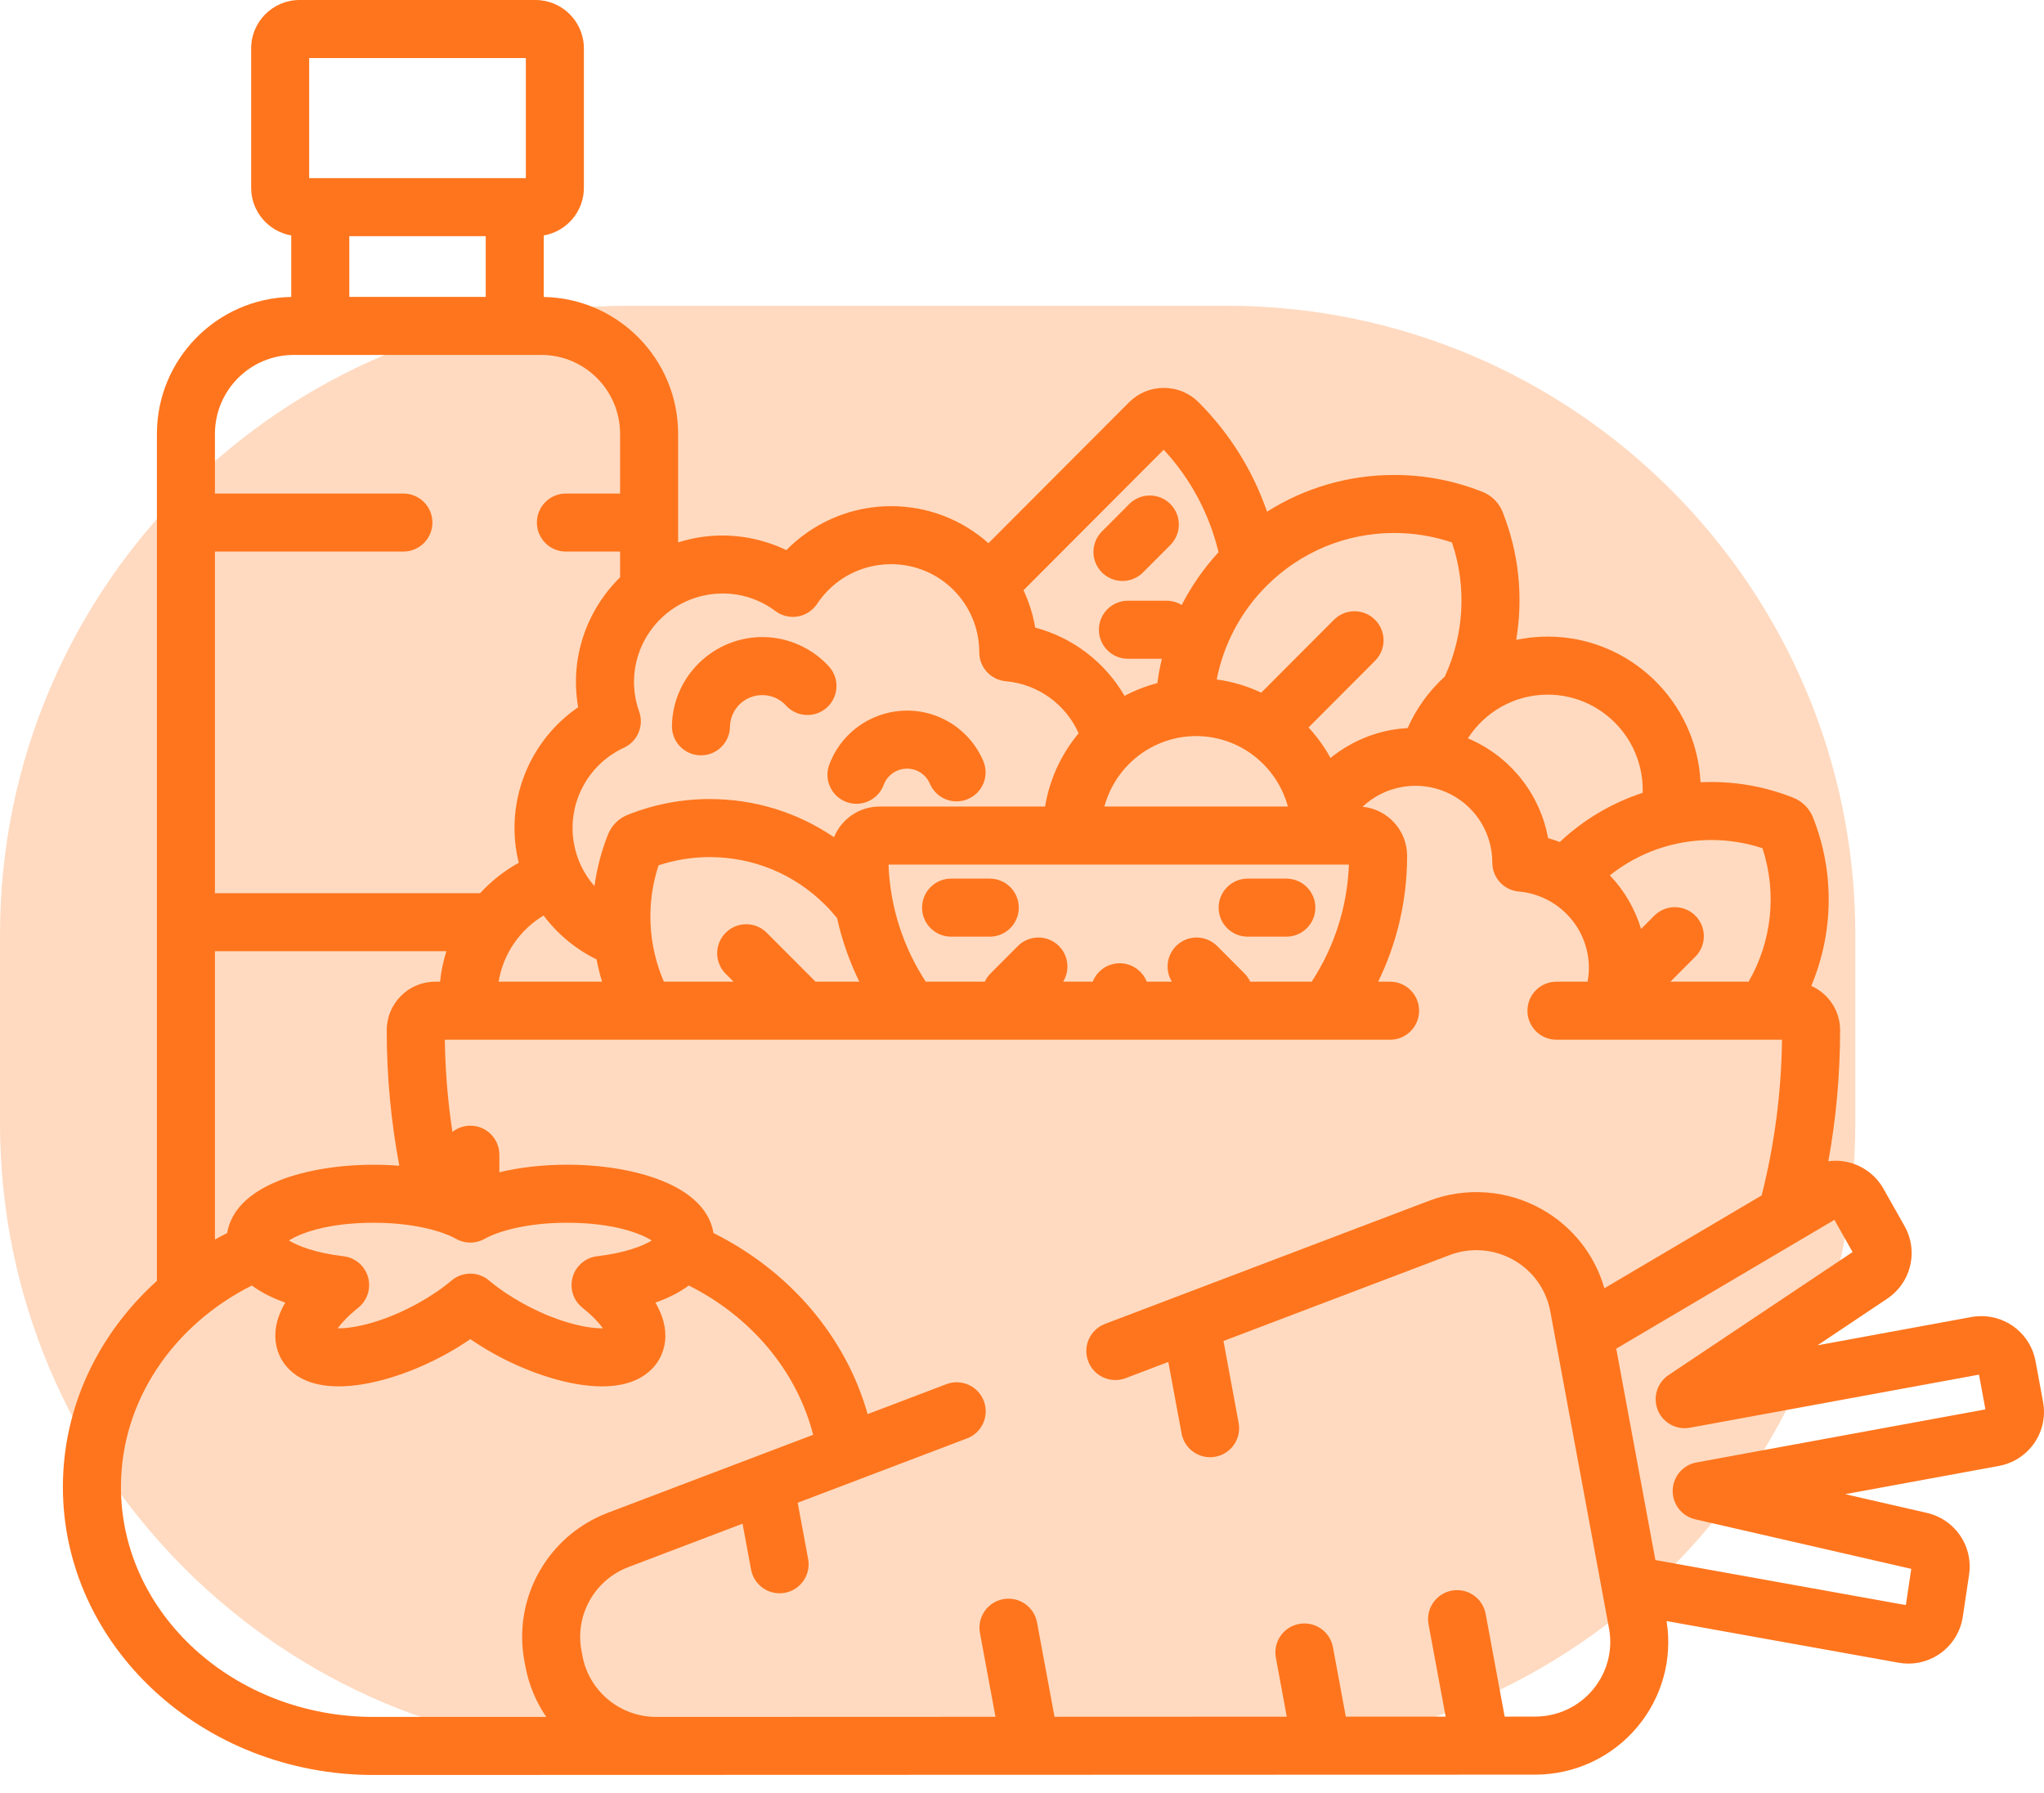
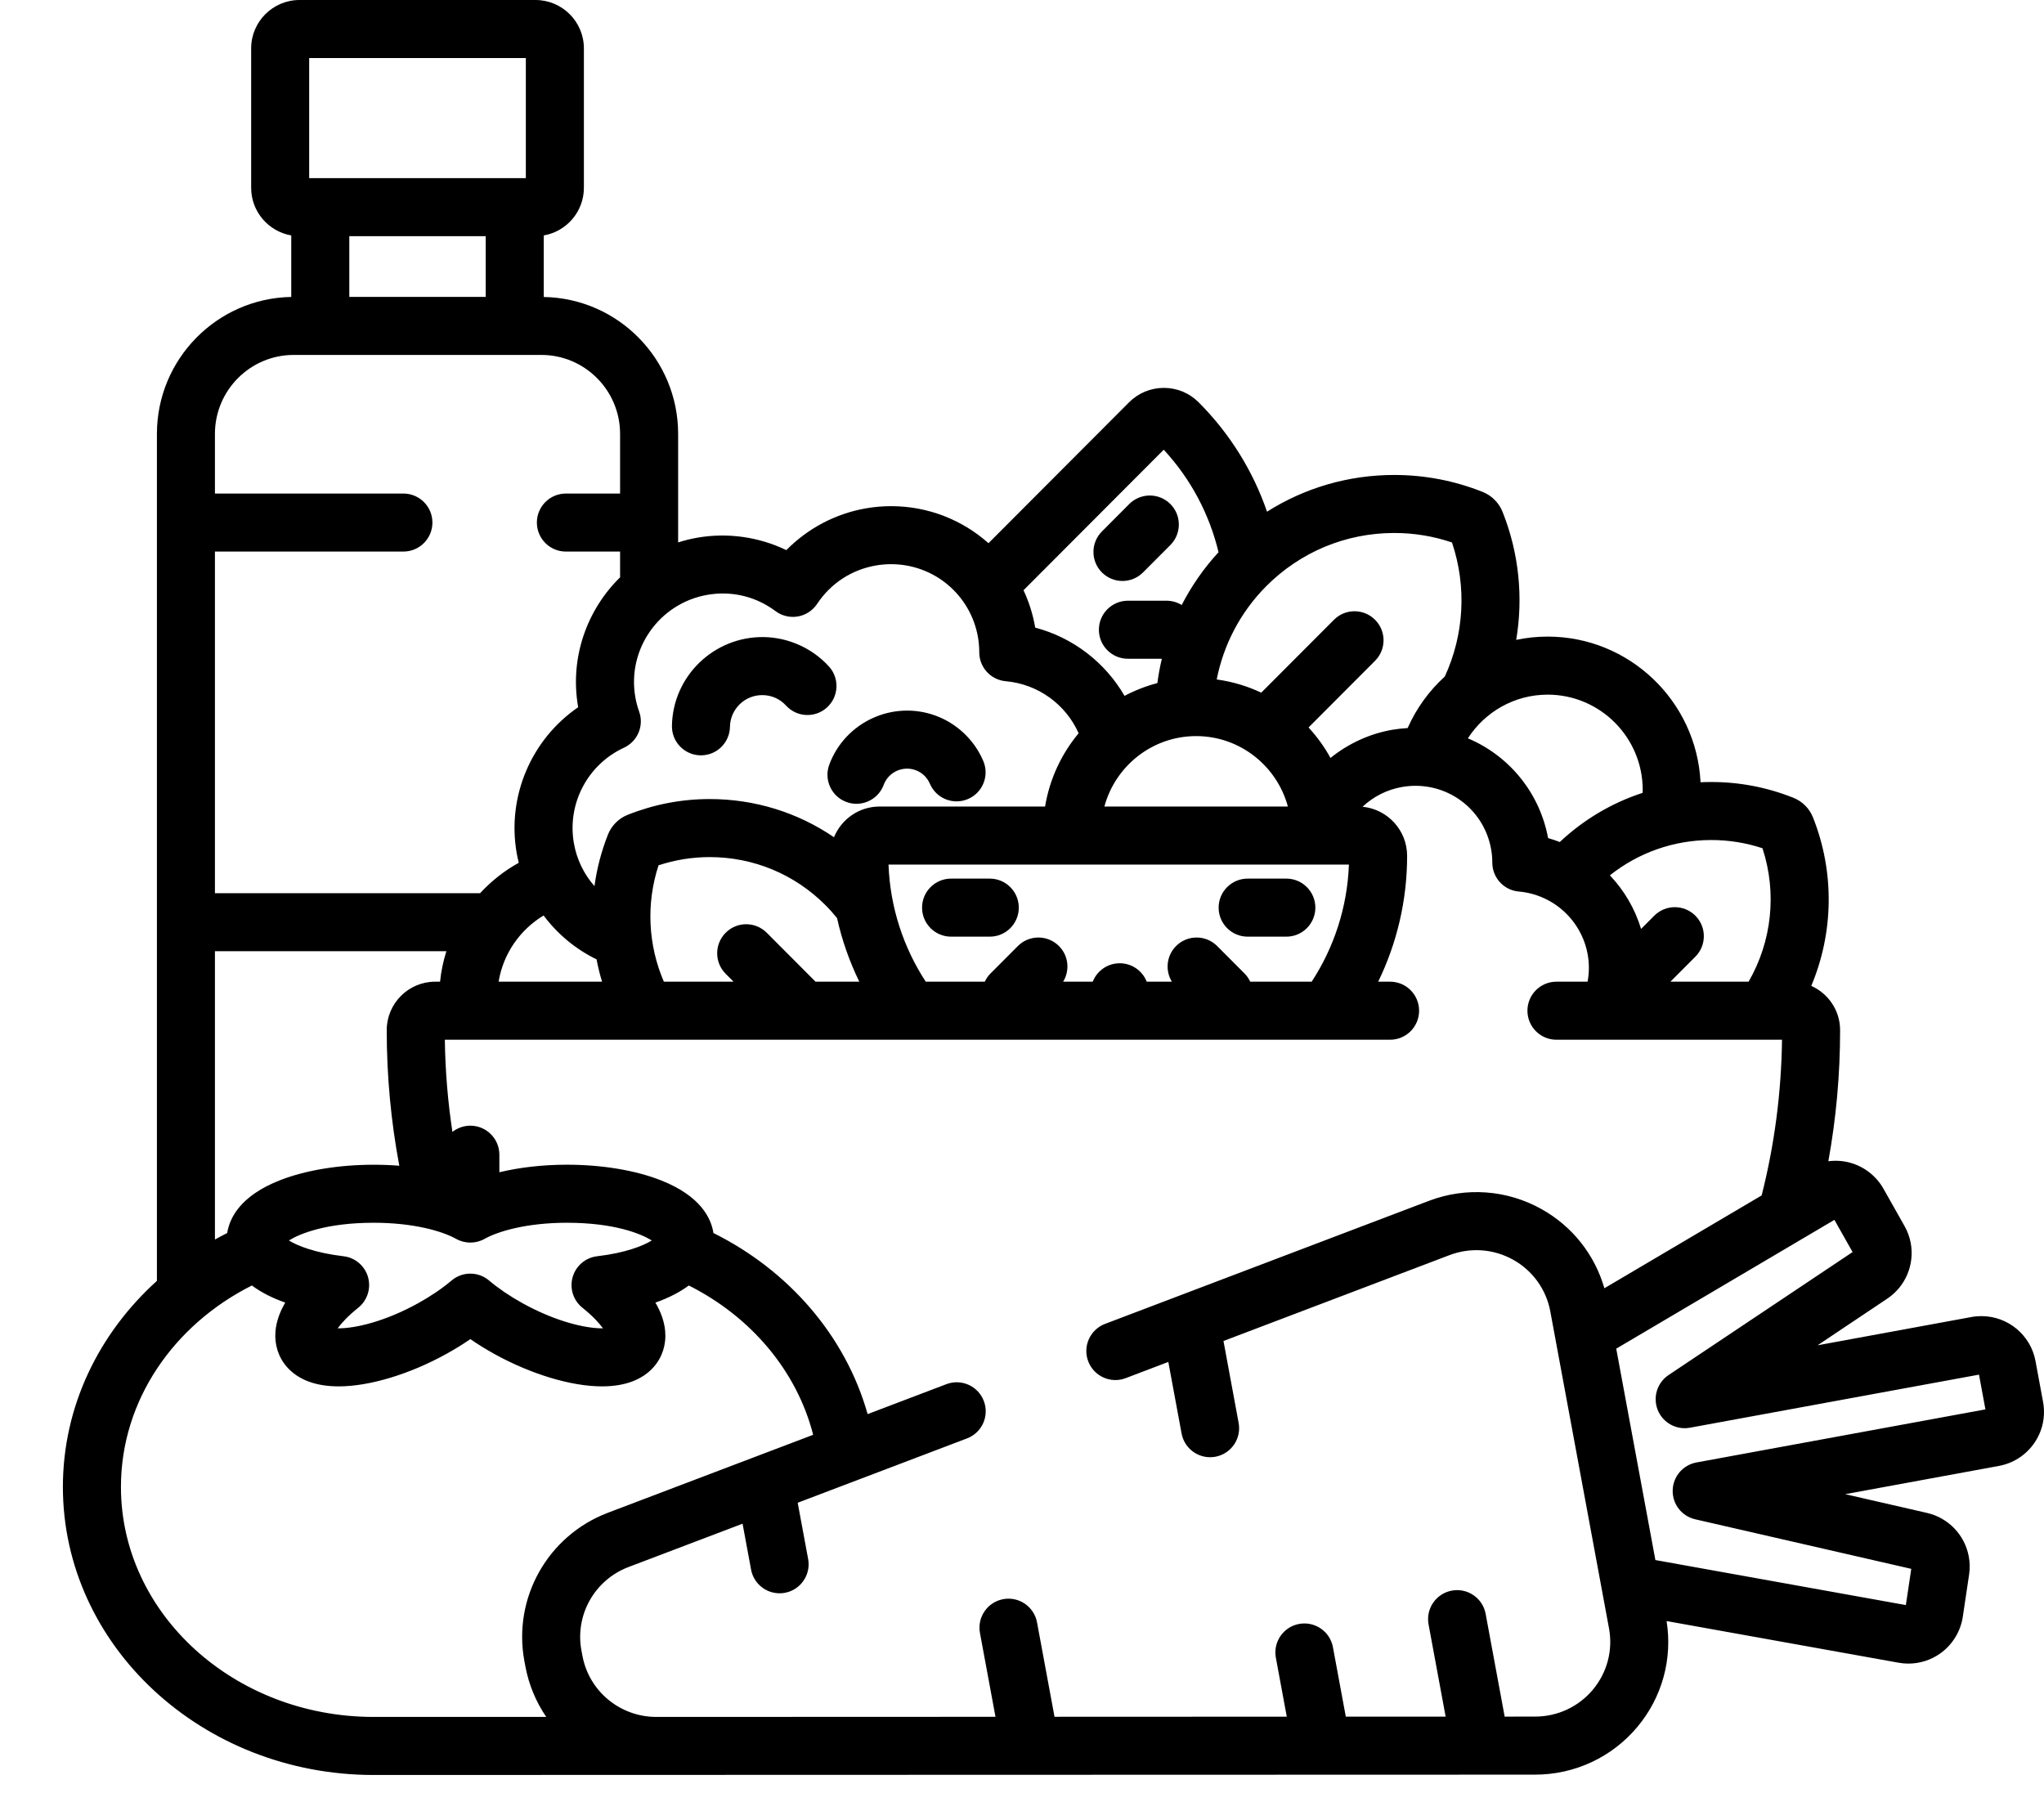
- <svg xmlns="http://www.w3.org/2000/svg" width="65" height="57" viewBox="0 0 65 57" fill="none">
-   <rect y="9.723" width="59" height="46" rx="20" fill="#FFDAC0" />
-   <path d="M26.359 21.192C25.828 20.611 25.073 20.271 24.286 20.259C22.704 20.239 21.395 21.5 21.368 23.081C21.359 23.591 21.765 24.011 22.275 24.02C22.28 24.02 22.285 24.02 22.291 24.02C22.793 24.02 23.205 23.617 23.213 23.112C23.223 22.548 23.687 22.095 24.257 22.105C24.541 22.109 24.804 22.227 24.996 22.437C25.34 22.814 25.924 22.84 26.3 22.496C26.676 22.152 26.703 21.569 26.359 21.192Z" fill="#FF751D" />
-   <path d="M31.269 24.2C30.986 23.535 30.435 23.01 29.758 22.76C28.395 22.258 26.876 22.956 26.371 24.317C26.194 24.795 26.438 25.326 26.915 25.503C27.021 25.543 27.13 25.561 27.236 25.561C27.611 25.561 27.963 25.331 28.102 24.959C28.253 24.55 28.71 24.341 29.119 24.492C29.324 24.568 29.484 24.721 29.57 24.922C29.77 25.391 30.312 25.61 30.78 25.41C31.25 25.211 31.468 24.669 31.269 24.2Z" fill="#FF751D" />
-   <path d="M37.217 16.027C36.856 15.667 36.271 15.668 35.911 16.028L35.042 16.9C34.682 17.261 34.682 17.845 35.043 18.205C35.223 18.385 35.459 18.475 35.695 18.475C35.931 18.475 36.168 18.384 36.348 18.204L37.218 17.332C37.578 16.971 37.577 16.387 37.217 16.027Z" fill="#FF751D" />
-   <path d="M31.475 27.94H30.245C29.735 27.94 29.322 28.354 29.322 28.863C29.322 29.373 29.735 29.786 30.245 29.786H31.475C31.985 29.786 32.398 29.373 32.398 28.863C32.398 28.354 31.985 27.94 31.475 27.94Z" fill="#FF751D" />
-   <path d="M40.906 27.94H39.676C39.166 27.94 38.753 28.354 38.753 28.863C38.753 29.373 39.166 29.786 39.676 29.786H40.906C41.416 29.786 41.829 29.373 41.829 28.863C41.829 28.354 41.416 27.94 40.906 27.94Z" fill="#FF751D" />
-   <path d="M64.97 44.58L64.73 43.283C64.577 42.454 63.853 41.853 63.009 41.853C62.903 41.853 62.796 41.862 62.691 41.882L57.799 42.781L60.014 41.299C60.595 40.911 60.889 40.217 60.762 39.528C60.727 39.34 60.661 39.159 60.565 38.989L59.895 37.802C59.665 37.394 59.273 37.091 58.821 36.971C58.6 36.912 58.368 36.899 58.142 36.928C58.389 35.567 58.516 34.176 58.516 32.76C58.516 32.132 58.138 31.591 57.599 31.352C58.304 29.675 58.352 27.755 57.655 25.997C57.599 25.854 57.515 25.726 57.406 25.617C57.298 25.51 57.172 25.426 57.029 25.369C56.194 25.036 55.316 24.868 54.42 24.868C54.306 24.868 54.192 24.871 54.078 24.876C53.95 22.3 51.818 20.244 49.216 20.244C48.873 20.244 48.539 20.28 48.216 20.348C48.441 19.007 48.309 17.604 47.786 16.287C47.73 16.142 47.646 16.012 47.531 15.896C47.421 15.785 47.292 15.7 47.148 15.643C46.249 15.285 45.303 15.104 44.338 15.104C42.884 15.104 41.493 15.512 40.292 16.272C39.854 15.001 39.13 13.809 38.12 12.796C37.824 12.499 37.43 12.335 37.011 12.335C36.592 12.335 36.198 12.499 35.902 12.796L31.434 17.274C30.607 16.537 29.519 16.096 28.338 16.096C28.07 16.096 27.799 16.119 27.534 16.166C26.571 16.333 25.685 16.804 25.006 17.494C24.135 17.074 23.138 16.931 22.179 17.098C21.968 17.134 21.764 17.186 21.565 17.249V13.798C21.565 11.421 19.655 9.485 17.292 9.444V7.487C18.015 7.361 18.568 6.731 18.568 5.973V1.538C18.568 0.69 17.878 0 17.029 0H9.525C8.677 0 7.987 0.69 7.987 1.538V5.973C7.987 6.731 8.539 7.361 9.262 7.487V9.443C6.899 9.484 4.99 11.421 4.99 13.798V40.732C3.147 42.396 2 44.718 2 47.285C2 52.336 6.433 56.445 11.882 56.445L48.818 56.434C50.079 56.434 51.265 55.879 52.071 54.914C52.857 53.974 53.191 52.753 52.998 51.55L60.376 52.875C60.478 52.894 60.583 52.903 60.686 52.903C61.054 52.903 61.407 52.79 61.705 52.577C62.089 52.303 62.349 51.878 62.418 51.413L62.618 50.072C62.647 49.88 62.643 49.686 62.608 49.497C62.481 48.811 61.959 48.267 61.278 48.111L58.678 47.515L63.565 46.617C64.026 46.532 64.426 46.273 64.692 45.888C64.956 45.504 65.055 45.039 64.97 44.58ZM54.42 26.713C54.976 26.713 55.522 26.801 56.047 26.974C56.517 28.404 56.341 29.945 55.606 31.218H53.12L53.913 30.423C54.273 30.062 54.273 29.478 53.912 29.118C53.551 28.758 52.966 28.759 52.607 29.119L52.187 29.54C51.99 28.892 51.647 28.312 51.195 27.836C52.111 27.109 53.235 26.713 54.42 26.713ZM49.216 22.09C50.883 22.09 52.239 23.449 52.239 25.121C52.239 25.152 52.237 25.183 52.236 25.213C51.263 25.53 50.367 26.058 49.602 26.776C49.48 26.73 49.357 26.687 49.23 26.652C48.96 25.194 47.977 24.025 46.679 23.479C47.218 22.644 48.153 22.09 49.216 22.09ZM44.338 16.949C44.965 16.949 45.581 17.05 46.174 17.251C46.651 18.669 46.554 20.193 45.946 21.513C45.446 21.968 45.041 22.525 44.764 23.152C44.599 23.162 44.434 23.18 44.271 23.208C43.548 23.334 42.874 23.648 42.31 24.103C42.117 23.751 41.882 23.426 41.612 23.134L43.728 21.013C44.088 20.652 44.087 20.067 43.726 19.708C43.365 19.348 42.781 19.348 42.421 19.709L40.108 22.027C39.668 21.819 39.192 21.675 38.692 21.607C38.908 20.506 39.443 19.468 40.269 18.639C41.357 17.549 42.802 16.949 44.338 16.949ZM37.266 31.218H36.466C36.332 30.875 35.999 30.632 35.608 30.632C35.217 30.632 34.884 30.875 34.749 31.218H33.808C34.027 30.862 33.983 30.391 33.674 30.083C33.313 29.723 32.729 29.724 32.369 30.084L31.499 30.956C31.421 31.034 31.361 31.123 31.317 31.218H29.439C28.735 30.139 28.306 28.865 28.255 27.494H42.896C42.845 28.865 42.416 30.139 41.712 31.218H39.758C39.714 31.123 39.653 31.034 39.575 30.956L38.706 30.084C38.345 29.724 37.761 29.723 37.401 30.083C37.092 30.391 37.048 30.862 37.266 31.218ZM35.12 25.648C35.468 24.359 36.644 23.408 38.038 23.408C39.431 23.408 40.607 24.359 40.955 25.648H35.12ZM37.007 14.301C37.885 15.249 38.465 16.376 38.75 17.56C38.279 18.072 37.888 18.637 37.579 19.239C37.439 19.154 37.274 19.103 37.098 19.103H35.868C35.359 19.103 34.945 19.517 34.945 20.026C34.945 20.536 35.359 20.949 35.868 20.949H36.947C36.886 21.204 36.839 21.462 36.805 21.722C36.439 21.818 36.089 21.955 35.761 22.129C35.146 21.068 34.127 20.277 32.921 19.959C32.92 19.957 32.92 19.954 32.919 19.952C32.847 19.534 32.721 19.138 32.548 18.77L37.007 14.301ZM20.325 22.628C20.271 22.477 20.23 22.321 20.203 22.166C19.938 20.64 20.967 19.182 22.495 18.916C22.657 18.888 22.82 18.873 22.982 18.873C23.59 18.873 24.171 19.067 24.662 19.434C24.865 19.586 25.122 19.647 25.372 19.604C25.622 19.561 25.843 19.416 25.984 19.205C26.417 18.551 27.08 18.118 27.85 17.983C28.012 17.955 28.176 17.941 28.338 17.941C29.705 17.941 30.867 18.919 31.101 20.267C31.127 20.422 31.141 20.583 31.141 20.746C31.142 21.223 31.508 21.622 31.984 21.663C33.015 21.754 33.894 22.403 34.301 23.318C33.756 23.972 33.378 24.771 33.234 25.648H27.971C27.317 25.648 26.756 26.052 26.521 26.624C25.364 25.835 23.999 25.41 22.569 25.41C21.673 25.41 20.795 25.579 19.96 25.912C19.818 25.968 19.691 26.052 19.583 26.16C19.474 26.269 19.39 26.398 19.334 26.538C19.122 27.074 18.98 27.625 18.904 28.179C18.573 27.802 18.34 27.334 18.249 26.809C18.032 25.557 18.687 24.31 19.843 23.777C20.277 23.576 20.486 23.078 20.325 22.628ZM23.076 30.966L23.328 31.218H21.111C20.614 30.064 20.538 28.75 20.942 27.517C21.468 27.344 22.014 27.256 22.569 27.256C23.959 27.256 25.268 27.799 26.252 28.786C26.383 28.917 26.505 29.055 26.619 29.197C26.776 29.905 27.016 30.581 27.326 31.218H25.935L24.383 29.662C24.022 29.301 23.438 29.3 23.078 29.661C22.717 30.021 22.716 30.605 23.076 30.966ZM19.146 31.218H15.856C16.003 30.324 16.54 29.562 17.287 29.113C17.729 29.705 18.305 30.183 18.97 30.508C19.017 30.747 19.074 30.985 19.146 31.218ZM9.832 1.846H16.722V5.665H9.832V1.846ZM15.446 7.511V9.442H11.108V7.511H15.446ZM6.835 17.54H12.828C13.338 17.54 13.751 17.127 13.751 16.617C13.751 16.108 13.338 15.695 12.828 15.695H6.835V13.798C6.835 12.413 7.958 11.287 9.338 11.287H17.216C18.596 11.287 19.719 12.413 19.719 13.798V15.695H17.996C17.486 15.695 17.073 16.108 17.073 16.617C17.073 17.127 17.486 17.54 17.996 17.54H19.719V18.359C18.662 19.396 18.113 20.916 18.384 22.48C18.384 22.483 18.385 22.486 18.386 22.49C16.905 23.505 16.116 25.311 16.43 27.124C16.449 27.23 16.472 27.334 16.497 27.437C16.036 27.691 15.622 28.019 15.267 28.404H6.835V17.54ZM6.835 30.249H14.195C14.097 30.56 14.028 30.884 13.994 31.218H13.839C12.989 31.218 12.298 31.91 12.298 32.76C12.298 34.225 12.434 35.664 12.698 37.071C12.433 37.05 12.161 37.039 11.885 37.039C10.769 37.039 9.705 37.216 8.891 37.537C7.645 38.029 7.301 38.728 7.225 39.211C7.093 39.277 6.964 39.346 6.835 39.417V30.249ZM18.521 41.586C18.853 41.852 19.057 42.078 19.174 42.241C19.163 42.241 19.152 42.241 19.14 42.241C18.618 42.241 17.679 42.031 16.612 41.44C16.215 41.22 15.849 40.971 15.553 40.721C15.209 40.429 14.704 40.429 14.36 40.721C14.065 40.971 13.699 41.22 13.302 41.44C12.235 42.031 11.296 42.241 10.774 42.241C10.762 42.241 10.75 42.241 10.739 42.241C10.857 42.078 11.06 41.852 11.393 41.586C11.683 41.353 11.805 40.969 11.703 40.611C11.6 40.253 11.293 39.992 10.923 39.949C10.023 39.843 9.453 39.614 9.187 39.447C9.521 39.239 10.365 38.884 11.885 38.884C13.144 38.884 14.064 39.149 14.505 39.397C14.786 39.554 15.128 39.554 15.409 39.397C15.85 39.149 16.77 38.884 18.029 38.884C19.549 38.884 20.393 39.239 20.727 39.447C20.461 39.614 19.891 39.843 18.991 39.949C18.621 39.992 18.313 40.253 18.211 40.611C18.108 40.969 18.23 41.354 18.521 41.586ZM16.675 52.818L16.707 52.989C16.817 53.582 17.048 54.126 17.371 54.599H11.882C7.451 54.599 3.846 51.318 3.846 47.285C3.846 44.529 5.53 42.125 8.01 40.879C8.295 41.092 8.65 41.275 9.071 41.423C8.904 41.708 8.788 42.015 8.76 42.335C8.724 42.761 8.854 43.165 9.127 43.473C9.488 43.88 10.042 44.087 10.774 44.087C11.749 44.087 13.028 43.701 14.196 43.054C14.465 42.906 14.719 42.749 14.957 42.584C15.195 42.748 15.449 42.906 15.718 43.055C16.886 43.701 18.165 44.087 19.14 44.087H19.14C19.872 44.087 20.425 43.88 20.786 43.473C21.059 43.165 21.19 42.761 21.153 42.335C21.126 42.015 21.009 41.708 20.842 41.423C21.264 41.275 21.619 41.091 21.904 40.879C23.871 41.867 25.336 43.584 25.859 45.627L19.332 48.106C17.421 48.832 16.304 50.814 16.675 52.818ZM50.655 53.731C50.2 54.276 49.53 54.588 48.818 54.588L47.849 54.589L47.244 51.321C47.151 50.82 46.67 50.489 46.168 50.582C45.667 50.675 45.336 51.156 45.429 51.657L45.972 54.589L42.797 54.59L42.388 52.381C42.295 51.88 41.813 51.549 41.312 51.642C40.811 51.734 40.48 52.216 40.573 52.717L40.92 54.591L33.534 54.594L32.978 51.593C32.885 51.092 32.404 50.761 31.902 50.854C31.401 50.947 31.07 51.428 31.163 51.929L31.657 54.595L20.872 54.599C20.872 54.599 20.872 54.599 20.872 54.599C19.718 54.599 18.73 53.781 18.521 52.653L18.489 52.482C18.281 51.355 18.911 50.241 19.987 49.832L23.614 48.454L23.884 49.912C23.966 50.357 24.354 50.667 24.79 50.667C24.846 50.667 24.903 50.662 24.96 50.652C25.461 50.559 25.792 50.077 25.699 49.576L25.367 47.788L30.751 45.742C31.228 45.562 31.467 45.029 31.286 44.552C31.105 44.075 30.572 43.836 30.096 44.017L27.591 44.969C26.888 42.48 25.082 40.402 22.688 39.211C22.613 38.728 22.268 38.029 21.023 37.537C20.208 37.215 19.145 37.038 18.029 37.038C17.261 37.038 16.527 37.123 15.88 37.278V36.72C15.88 36.211 15.467 35.797 14.957 35.797C14.742 35.797 14.544 35.872 14.387 35.995C14.241 35.033 14.16 34.055 14.146 33.064H44.205C44.715 33.064 45.128 32.651 45.128 32.141C45.128 31.631 44.715 31.218 44.205 31.218H43.827C44.415 30.008 44.747 28.651 44.747 27.217C44.747 26.402 44.124 25.732 43.33 25.655C43.676 25.33 44.107 25.11 44.588 25.026C44.729 25.002 44.872 24.989 45.013 24.989C46.205 24.989 47.217 25.841 47.42 27.016C47.444 27.151 47.456 27.292 47.456 27.433C47.457 27.911 47.822 28.309 48.298 28.351C49.401 28.448 50.303 29.277 50.492 30.368C50.543 30.658 50.536 30.944 50.486 31.218H49.496C48.986 31.218 48.573 31.631 48.573 32.141C48.573 32.651 48.986 33.064 49.496 33.064H56.669C56.646 34.757 56.428 36.41 56.021 38.015L51.02 40.967C50.714 39.902 50.003 38.999 49.023 38.451C47.925 37.836 46.619 37.74 45.441 38.187L35.141 42.1C34.664 42.281 34.425 42.815 34.606 43.291C34.787 43.767 35.321 44.007 35.796 43.826L37.153 43.31L37.575 45.585C37.657 46.03 38.045 46.34 38.481 46.34C38.537 46.34 38.593 46.335 38.65 46.325C39.151 46.232 39.482 45.75 39.389 45.249L38.907 42.644L46.096 39.913C46.763 39.66 47.501 39.714 48.122 40.062C48.742 40.409 49.171 41.007 49.3 41.702L51.167 51.782C51.296 52.477 51.109 53.187 50.655 53.731ZM53.947 46.507C53.517 46.586 53.201 46.957 53.192 47.395C53.182 47.832 53.481 48.216 53.908 48.314L60.779 49.89L60.607 51.042L52.642 49.61L51.397 42.888L58.335 38.792L58.913 39.816L53.061 43.727C52.697 43.971 52.554 44.436 52.718 44.842C52.883 45.247 53.31 45.481 53.74 45.402L62.933 43.714L63.137 44.819L53.947 46.507Z" fill="#FF751D" />
+ <svg xmlns="http://www.w3.org/2000/svg" width="65" height="57" viewBox="0 0 65 57" fill="currentcolor">
+   <path d="M26.359 21.192C25.828 20.611 25.073 20.271 24.286 20.259C22.704 20.239 21.395 21.5 21.368 23.081C21.359 23.591 21.765 24.011 22.275 24.02C22.28 24.02 22.285 24.02 22.291 24.02C22.793 24.02 23.205 23.617 23.213 23.112C23.223 22.548 23.687 22.095 24.257 22.105C24.541 22.109 24.804 22.227 24.996 22.437C25.34 22.814 25.924 22.84 26.3 22.496C26.676 22.152 26.703 21.569 26.359 21.192Z" />
+   <path d="M31.269 24.2C30.986 23.535 30.435 23.01 29.758 22.76C28.395 22.258 26.876 22.956 26.371 24.317C26.194 24.795 26.438 25.326 26.915 25.503C27.021 25.543 27.13 25.561 27.236 25.561C27.611 25.561 27.963 25.331 28.102 24.959C28.253 24.55 28.71 24.341 29.119 24.492C29.324 24.568 29.484 24.721 29.57 24.922C29.77 25.391 30.312 25.61 30.78 25.41C31.25 25.211 31.468 24.669 31.269 24.2Z" />
+   <path d="M37.217 16.027C36.856 15.667 36.271 15.668 35.911 16.028L35.042 16.9C34.682 17.261 34.682 17.845 35.043 18.205C35.223 18.385 35.459 18.475 35.695 18.475C35.931 18.475 36.168 18.384 36.348 18.204L37.218 17.332C37.578 16.971 37.577 16.387 37.217 16.027Z" />
+   <path d="M31.475 27.94H30.245C29.735 27.94 29.322 28.354 29.322 28.863C29.322 29.373 29.735 29.786 30.245 29.786H31.475C31.985 29.786 32.398 29.373 32.398 28.863C32.398 28.354 31.985 27.94 31.475 27.94Z" />
+   <path d="M40.906 27.94H39.676C39.166 27.94 38.753 28.354 38.753 28.863C38.753 29.373 39.166 29.786 39.676 29.786H40.906C41.416 29.786 41.829 29.373 41.829 28.863C41.829 28.354 41.416 27.94 40.906 27.94Z" />
+   <path d="M64.97 44.58L64.73 43.283C64.577 42.454 63.853 41.853 63.009 41.853C62.903 41.853 62.796 41.862 62.691 41.882L57.799 42.781L60.014 41.299C60.595 40.911 60.889 40.217 60.762 39.528C60.727 39.34 60.661 39.159 60.565 38.989L59.895 37.802C59.665 37.394 59.273 37.091 58.821 36.971C58.6 36.912 58.368 36.899 58.142 36.928C58.389 35.567 58.516 34.176 58.516 32.76C58.516 32.132 58.138 31.591 57.599 31.352C58.304 29.675 58.352 27.755 57.655 25.997C57.599 25.854 57.515 25.726 57.406 25.617C57.298 25.51 57.172 25.426 57.029 25.369C56.194 25.036 55.316 24.868 54.42 24.868C54.306 24.868 54.192 24.871 54.078 24.876C53.95 22.3 51.818 20.244 49.216 20.244C48.873 20.244 48.539 20.28 48.216 20.348C48.441 19.007 48.309 17.604 47.786 16.287C47.73 16.142 47.646 16.012 47.531 15.896C47.421 15.785 47.292 15.7 47.148 15.643C46.249 15.285 45.303 15.104 44.338 15.104C42.884 15.104 41.493 15.512 40.292 16.272C39.854 15.001 39.13 13.809 38.12 12.796C37.824 12.499 37.43 12.335 37.011 12.335C36.592 12.335 36.198 12.499 35.902 12.796L31.434 17.274C30.607 16.537 29.519 16.096 28.338 16.096C28.07 16.096 27.799 16.119 27.534 16.166C26.571 16.333 25.685 16.804 25.006 17.494C24.135 17.074 23.138 16.931 22.179 17.098C21.968 17.134 21.764 17.186 21.565 17.249V13.798C21.565 11.421 19.655 9.485 17.292 9.444V7.487C18.015 7.361 18.568 6.731 18.568 5.973V1.538C18.568 0.69 17.878 0 17.029 0H9.525C8.677 0 7.987 0.69 7.987 1.538V5.973C7.987 6.731 8.539 7.361 9.262 7.487V9.443C6.899 9.484 4.99 11.421 4.99 13.798V40.732C3.147 42.396 2 44.718 2 47.285C2 52.336 6.433 56.445 11.882 56.445L48.818 56.434C50.079 56.434 51.265 55.879 52.071 54.914C52.857 53.974 53.191 52.753 52.998 51.55L60.376 52.875C60.478 52.894 60.583 52.903 60.686 52.903C61.054 52.903 61.407 52.79 61.705 52.577C62.089 52.303 62.349 51.878 62.418 51.413L62.618 50.072C62.647 49.88 62.643 49.686 62.608 49.497C62.481 48.811 61.959 48.267 61.278 48.111L58.678 47.515L63.565 46.617C64.026 46.532 64.426 46.273 64.692 45.888C64.956 45.504 65.055 45.039 64.97 44.58ZM54.42 26.713C54.976 26.713 55.522 26.801 56.047 26.974C56.517 28.404 56.341 29.945 55.606 31.218H53.12L53.913 30.423C54.273 30.062 54.273 29.478 53.912 29.118C53.551 28.758 52.966 28.759 52.607 29.119L52.187 29.54C51.99 28.892 51.647 28.312 51.195 27.836C52.111 27.109 53.235 26.713 54.42 26.713ZM49.216 22.09C50.883 22.09 52.239 23.449 52.239 25.121C52.239 25.152 52.237 25.183 52.236 25.213C51.263 25.53 50.367 26.058 49.602 26.776C49.48 26.73 49.357 26.687 49.23 26.652C48.96 25.194 47.977 24.025 46.679 23.479C47.218 22.644 48.153 22.09 49.216 22.09ZM44.338 16.949C44.965 16.949 45.581 17.05 46.174 17.251C46.651 18.669 46.554 20.193 45.946 21.513C45.446 21.968 45.041 22.525 44.764 23.152C44.599 23.162 44.434 23.18 44.271 23.208C43.548 23.334 42.874 23.648 42.31 24.103C42.117 23.751 41.882 23.426 41.612 23.134L43.728 21.013C44.088 20.652 44.087 20.067 43.726 19.708C43.365 19.348 42.781 19.348 42.421 19.709L40.108 22.027C39.668 21.819 39.192 21.675 38.692 21.607C38.908 20.506 39.443 19.468 40.269 18.639C41.357 17.549 42.802 16.949 44.338 16.949ZM37.266 31.218H36.466C36.332 30.875 35.999 30.632 35.608 30.632C35.217 30.632 34.884 30.875 34.749 31.218H33.808C34.027 30.862 33.983 30.391 33.674 30.083C33.313 29.723 32.729 29.724 32.369 30.084L31.499 30.956C31.421 31.034 31.361 31.123 31.317 31.218H29.439C28.735 30.139 28.306 28.865 28.255 27.494H42.896C42.845 28.865 42.416 30.139 41.712 31.218H39.758C39.714 31.123 39.653 31.034 39.575 30.956L38.706 30.084C38.345 29.724 37.761 29.723 37.401 30.083C37.092 30.391 37.048 30.862 37.266 31.218ZM35.12 25.648C35.468 24.359 36.644 23.408 38.038 23.408C39.431 23.408 40.607 24.359 40.955 25.648H35.12ZM37.007 14.301C37.885 15.249 38.465 16.376 38.75 17.56C38.279 18.072 37.888 18.637 37.579 19.239C37.439 19.154 37.274 19.103 37.098 19.103H35.868C35.359 19.103 34.945 19.517 34.945 20.026C34.945 20.536 35.359 20.949 35.868 20.949H36.947C36.886 21.204 36.839 21.462 36.805 21.722C36.439 21.818 36.089 21.955 35.761 22.129C35.146 21.068 34.127 20.277 32.921 19.959C32.92 19.957 32.92 19.954 32.919 19.952C32.847 19.534 32.721 19.138 32.548 18.77L37.007 14.301ZM20.325 22.628C20.271 22.477 20.23 22.321 20.203 22.166C19.938 20.64 20.967 19.182 22.495 18.916C22.657 18.888 22.82 18.873 22.982 18.873C23.59 18.873 24.171 19.067 24.662 19.434C24.865 19.586 25.122 19.647 25.372 19.604C25.622 19.561 25.843 19.416 25.984 19.205C26.417 18.551 27.08 18.118 27.85 17.983C28.012 17.955 28.176 17.941 28.338 17.941C29.705 17.941 30.867 18.919 31.101 20.267C31.127 20.422 31.141 20.583 31.141 20.746C31.142 21.223 31.508 21.622 31.984 21.663C33.015 21.754 33.894 22.403 34.301 23.318C33.756 23.972 33.378 24.771 33.234 25.648H27.971C27.317 25.648 26.756 26.052 26.521 26.624C25.364 25.835 23.999 25.41 22.569 25.41C21.673 25.41 20.795 25.579 19.96 25.912C19.818 25.968 19.691 26.052 19.583 26.16C19.474 26.269 19.39 26.398 19.334 26.538C19.122 27.074 18.98 27.625 18.904 28.179C18.573 27.802 18.34 27.334 18.249 26.809C18.032 25.557 18.687 24.31 19.843 23.777C20.277 23.576 20.486 23.078 20.325 22.628ZM23.076 30.966L23.328 31.218H21.111C20.614 30.064 20.538 28.75 20.942 27.517C21.468 27.344 22.014 27.256 22.569 27.256C23.959 27.256 25.268 27.799 26.252 28.786C26.383 28.917 26.505 29.055 26.619 29.197C26.776 29.905 27.016 30.581 27.326 31.218H25.935L24.383 29.662C24.022 29.301 23.438 29.3 23.078 29.661C22.717 30.021 22.716 30.605 23.076 30.966ZM19.146 31.218H15.856C16.003 30.324 16.54 29.562 17.287 29.113C17.729 29.705 18.305 30.183 18.97 30.508C19.017 30.747 19.074 30.985 19.146 31.218ZM9.832 1.846H16.722V5.665H9.832V1.846ZM15.446 7.511V9.442H11.108V7.511H15.446ZM6.835 17.54H12.828C13.338 17.54 13.751 17.127 13.751 16.617C13.751 16.108 13.338 15.695 12.828 15.695H6.835V13.798C6.835 12.413 7.958 11.287 9.338 11.287H17.216C18.596 11.287 19.719 12.413 19.719 13.798V15.695H17.996C17.486 15.695 17.073 16.108 17.073 16.617C17.073 17.127 17.486 17.54 17.996 17.54H19.719V18.359C18.662 19.396 18.113 20.916 18.384 22.48C18.384 22.483 18.385 22.486 18.386 22.49C16.905 23.505 16.116 25.311 16.43 27.124C16.449 27.23 16.472 27.334 16.497 27.437C16.036 27.691 15.622 28.019 15.267 28.404H6.835V17.54ZM6.835 30.249H14.195C14.097 30.56 14.028 30.884 13.994 31.218H13.839C12.989 31.218 12.298 31.91 12.298 32.76C12.298 34.225 12.434 35.664 12.698 37.071C12.433 37.05 12.161 37.039 11.885 37.039C10.769 37.039 9.705 37.216 8.891 37.537C7.645 38.029 7.301 38.728 7.225 39.211C7.093 39.277 6.964 39.346 6.835 39.417V30.249ZM18.521 41.586C18.853 41.852 19.057 42.078 19.174 42.241C19.163 42.241 19.152 42.241 19.14 42.241C18.618 42.241 17.679 42.031 16.612 41.44C16.215 41.22 15.849 40.971 15.553 40.721C15.209 40.429 14.704 40.429 14.36 40.721C14.065 40.971 13.699 41.22 13.302 41.44C12.235 42.031 11.296 42.241 10.774 42.241C10.762 42.241 10.75 42.241 10.739 42.241C10.857 42.078 11.06 41.852 11.393 41.586C11.683 41.353 11.805 40.969 11.703 40.611C11.6 40.253 11.293 39.992 10.923 39.949C10.023 39.843 9.453 39.614 9.187 39.447C9.521 39.239 10.365 38.884 11.885 38.884C13.144 38.884 14.064 39.149 14.505 39.397C14.786 39.554 15.128 39.554 15.409 39.397C15.85 39.149 16.77 38.884 18.029 38.884C19.549 38.884 20.393 39.239 20.727 39.447C20.461 39.614 19.891 39.843 18.991 39.949C18.621 39.992 18.313 40.253 18.211 40.611C18.108 40.969 18.23 41.354 18.521 41.586ZM16.675 52.818L16.707 52.989C16.817 53.582 17.048 54.126 17.371 54.599H11.882C7.451 54.599 3.846 51.318 3.846 47.285C3.846 44.529 5.53 42.125 8.01 40.879C8.295 41.092 8.65 41.275 9.071 41.423C8.904 41.708 8.788 42.015 8.76 42.335C8.724 42.761 8.854 43.165 9.127 43.473C9.488 43.88 10.042 44.087 10.774 44.087C11.749 44.087 13.028 43.701 14.196 43.054C14.465 42.906 14.719 42.749 14.957 42.584C15.195 42.748 15.449 42.906 15.718 43.055C16.886 43.701 18.165 44.087 19.14 44.087H19.14C19.872 44.087 20.425 43.88 20.786 43.473C21.059 43.165 21.19 42.761 21.153 42.335C21.126 42.015 21.009 41.708 20.842 41.423C21.264 41.275 21.619 41.091 21.904 40.879C23.871 41.867 25.336 43.584 25.859 45.627L19.332 48.106C17.421 48.832 16.304 50.814 16.675 52.818ZM50.655 53.731C50.2 54.276 49.53 54.588 48.818 54.588L47.849 54.589L47.244 51.321C47.151 50.82 46.67 50.489 46.168 50.582C45.667 50.675 45.336 51.156 45.429 51.657L45.972 54.589L42.797 54.59L42.388 52.381C42.295 51.88 41.813 51.549 41.312 51.642C40.811 51.734 40.48 52.216 40.573 52.717L40.92 54.591L33.534 54.594L32.978 51.593C32.885 51.092 32.404 50.761 31.902 50.854C31.401 50.947 31.07 51.428 31.163 51.929L31.657 54.595L20.872 54.599C20.872 54.599 20.872 54.599 20.872 54.599C19.718 54.599 18.73 53.781 18.521 52.653L18.489 52.482C18.281 51.355 18.911 50.241 19.987 49.832L23.614 48.454L23.884 49.912C23.966 50.357 24.354 50.667 24.79 50.667C24.846 50.667 24.903 50.662 24.96 50.652C25.461 50.559 25.792 50.077 25.699 49.576L25.367 47.788L30.751 45.742C31.228 45.562 31.467 45.029 31.286 44.552C31.105 44.075 30.572 43.836 30.096 44.017L27.591 44.969C26.888 42.48 25.082 40.402 22.688 39.211C22.613 38.728 22.268 38.029 21.023 37.537C20.208 37.215 19.145 37.038 18.029 37.038C17.261 37.038 16.527 37.123 15.88 37.278V36.72C15.88 36.211 15.467 35.797 14.957 35.797C14.742 35.797 14.544 35.872 14.387 35.995C14.241 35.033 14.16 34.055 14.146 33.064H44.205C44.715 33.064 45.128 32.651 45.128 32.141C45.128 31.631 44.715 31.218 44.205 31.218H43.827C44.415 30.008 44.747 28.651 44.747 27.217C44.747 26.402 44.124 25.732 43.33 25.655C43.676 25.33 44.107 25.11 44.588 25.026C44.729 25.002 44.872 24.989 45.013 24.989C46.205 24.989 47.217 25.841 47.42 27.016C47.444 27.151 47.456 27.292 47.456 27.433C47.457 27.911 47.822 28.309 48.298 28.351C49.401 28.448 50.303 29.277 50.492 30.368C50.543 30.658 50.536 30.944 50.486 31.218H49.496C48.986 31.218 48.573 31.631 48.573 32.141C48.573 32.651 48.986 33.064 49.496 33.064H56.669C56.646 34.757 56.428 36.41 56.021 38.015L51.02 40.967C50.714 39.902 50.003 38.999 49.023 38.451C47.925 37.836 46.619 37.74 45.441 38.187L35.141 42.1C34.664 42.281 34.425 42.815 34.606 43.291C34.787 43.767 35.321 44.007 35.796 43.826L37.153 43.31L37.575 45.585C37.657 46.03 38.045 46.34 38.481 46.34C38.537 46.34 38.593 46.335 38.65 46.325C39.151 46.232 39.482 45.75 39.389 45.249L38.907 42.644L46.096 39.913C46.763 39.66 47.501 39.714 48.122 40.062C48.742 40.409 49.171 41.007 49.3 41.702L51.167 51.782C51.296 52.477 51.109 53.187 50.655 53.731ZM53.947 46.507C53.517 46.586 53.201 46.957 53.192 47.395C53.182 47.832 53.481 48.216 53.908 48.314L60.779 49.89L60.607 51.042L52.642 49.61L51.397 42.888L58.335 38.792L58.913 39.816L53.061 43.727C52.697 43.971 52.554 44.436 52.718 44.842C52.883 45.247 53.31 45.481 53.74 45.402L62.933 43.714L63.137 44.819L53.947 46.507Z" />
</svg>
